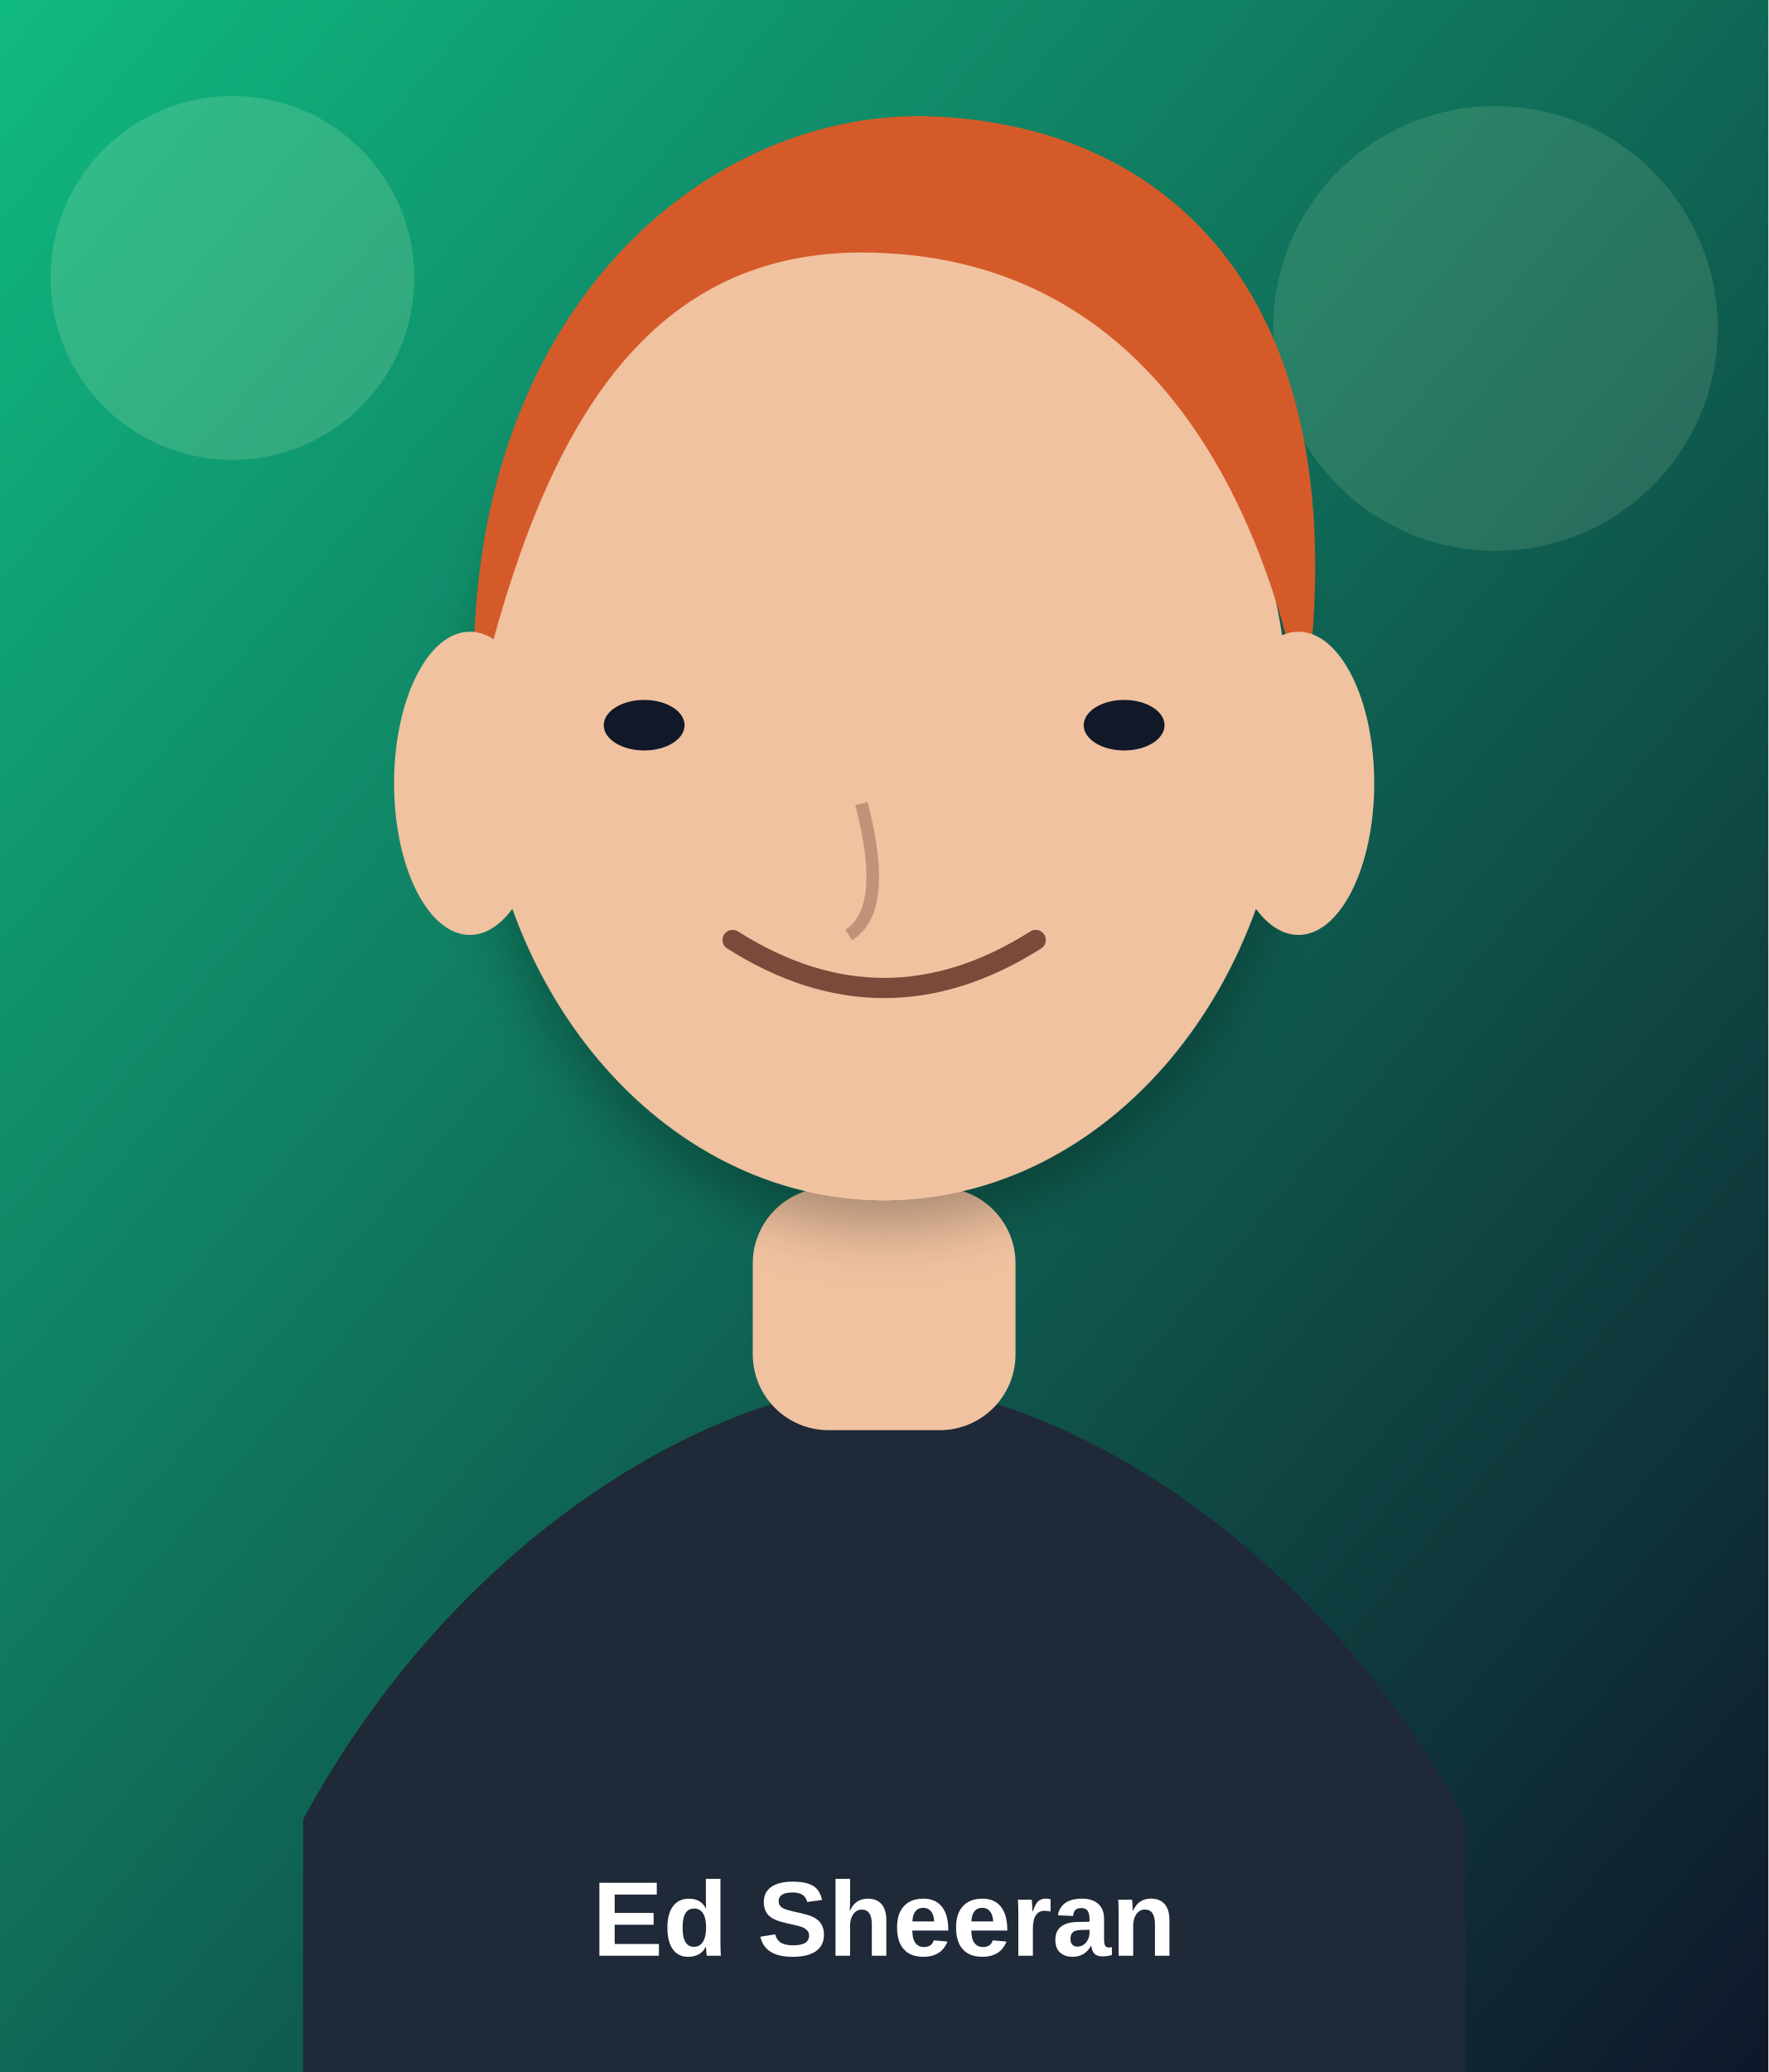
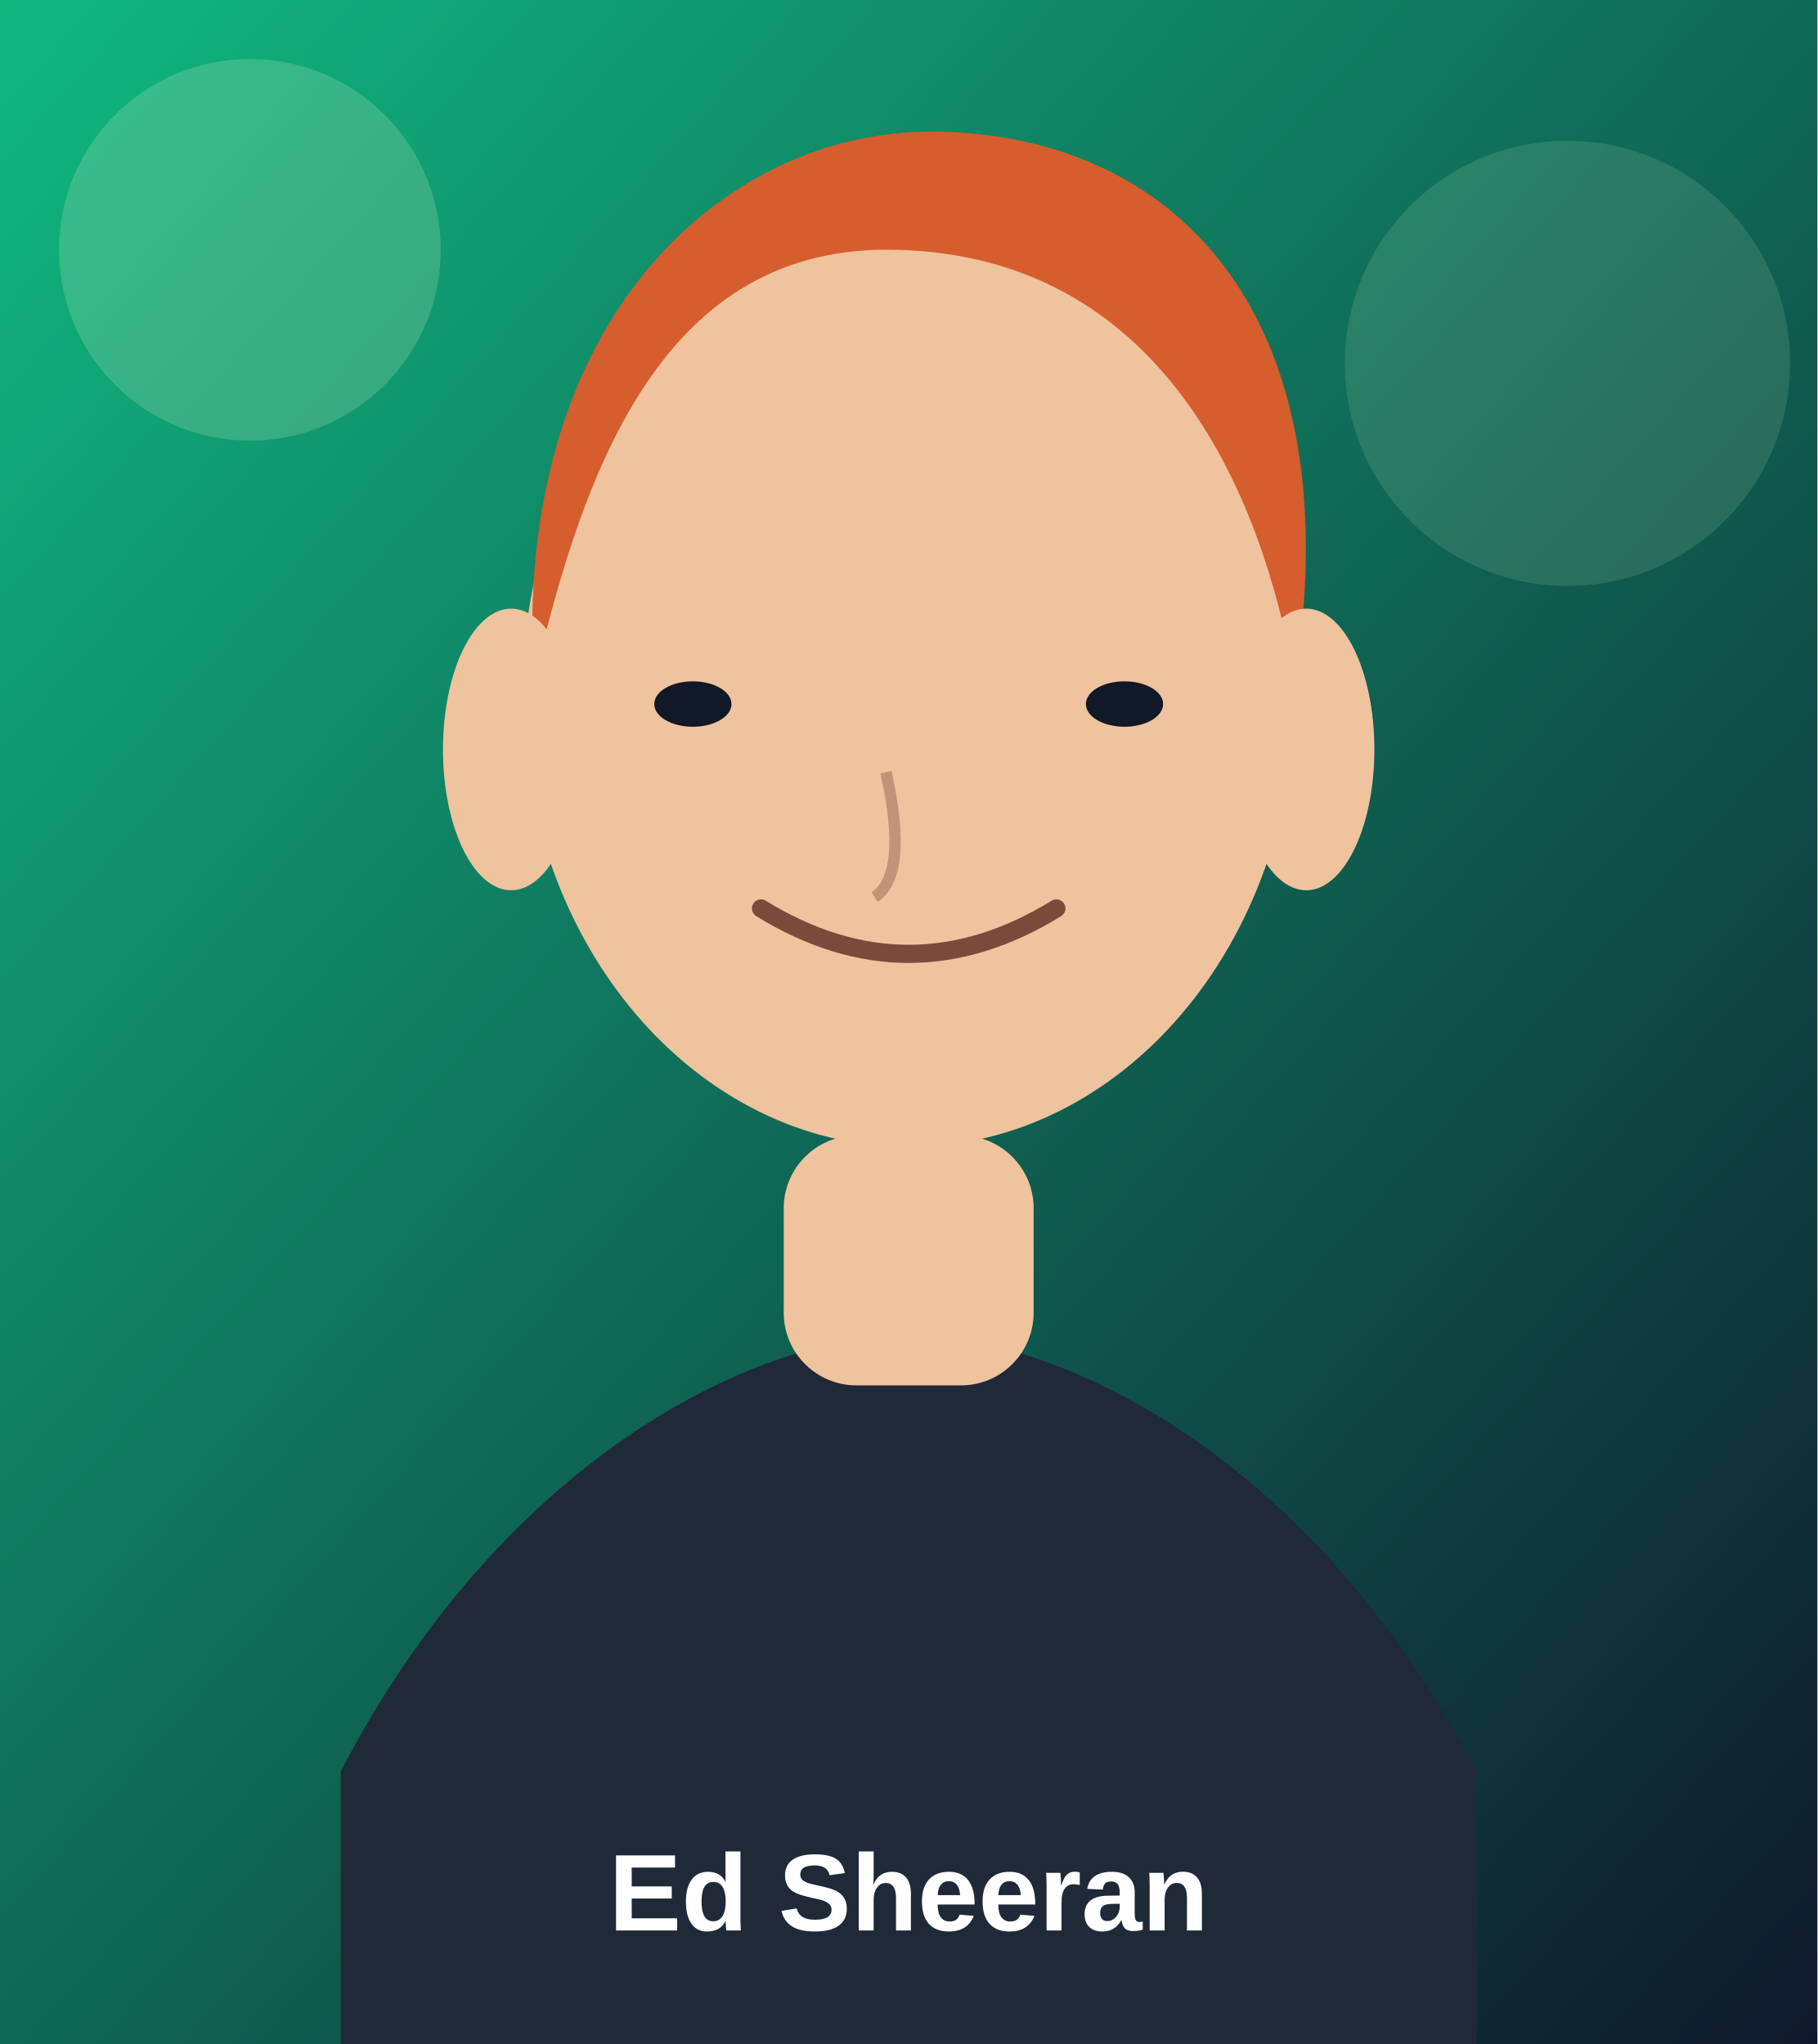
- <svg xmlns="http://www.w3.org/2000/svg" width="700" height="820" viewBox="0 0 700 820">
+ <svg xmlns="http://www.w3.org/2000/svg" width="800" height="900" viewBox="0 0 800 900">
  <defs>
-     <linearGradient id="g" x1="0" y1="0" x2="1" y2="1">
+     <linearGradient id="bg" x1="0" y1="0" x2="1" y2="1">
      <stop offset="0%" stop-color="#10b981" />
      <stop offset="100%" stop-color="#0f172a" />
    </linearGradient>
-     <filter id="sh" x="-20%" y="-20%" width="140%" height="140%">
-       <feDropShadow dx="0" dy="10" stdDeviation="12" flood-opacity="0.30" />
-     </filter>
  </defs>
-   <rect width="700" height="820" fill="url(#g)" />
-   <circle cx="92" cy="110" r="72" fill="#ecfccb" opacity="0.16" />
-   <circle cx="592" cy="130" r="88" fill="#ecfccb" opacity="0.12" />
-   <path d="M120 720 C184 602 290 548 350 548 C410 548 516 602 580 720 L580 820 L120 820 Z" fill="#1f2937" />
-   <rect x="298" y="470" width="104" height="96" rx="30" fill="#f0c2a0" />
-   <ellipse cx="350" cy="285" rx="160" ry="190" fill="#f0c2a0" filter="url(#sh)" />
-   <path d="M188 282 C180 128 276 44 367 46 C468 49 540 124 516 282 C501 201 457 103 346 100 C248 97 211 184 188 282 Z" fill="#d55a2a" />
-   <ellipse cx="255" cy="287" rx="16" ry="10" fill="#111827" />
-   <ellipse cx="445" cy="287" rx="16" ry="10" fill="#111827" />
-   <path d="M290 372 Q350 410 410 372" fill="none" stroke="#7c4a3a" stroke-width="8" stroke-linecap="round" />
-   <path d="M341 318 Q352 360 336 370" fill="none" stroke="#9a6b57" stroke-width="5" opacity="0.55" />
-   <ellipse cx="186" cy="310" rx="30" ry="60" fill="#f0c2a0" />
-   <ellipse cx="514" cy="310" rx="30" ry="60" fill="#f0c2a0" />
-   <text x="350" y="774" font-size="42" font-family="Arial, Helvetica, sans-serif" text-anchor="middle" fill="#ffffff" font-weight="700">Ed Sheeran</text>
+   <rect width="800" height="900" fill="url(#bg)" />
+   <circle cx="110" cy="110" r="84" fill="#ecfccb" opacity="0.18" />
+   <circle cx="690" cy="160" r="98" fill="#ecfccb" opacity="0.12" />
+   <path d="M150 780 C220 645 330 588 400 588 C470 588 580 645 650 780 L650 900 L150 900 Z" fill="#1f2937" />
+   <rect x="345" y="500" width="110" height="110" rx="32" fill="#efc39e" />
+   <ellipse cx="400" cy="305" rx="170" ry="200" fill="#efc39e" />
+   <path d="M235 300 C225 140 320 55 415 58 C520 61 595 141 570 300 C555 214 510 113 395 110 C292 107 257 206 235 300 Z" fill="#d65d2d" />
+   <ellipse cx="305" cy="310" rx="17" ry="10" fill="#111827" />
+   <ellipse cx="495" cy="310" rx="17" ry="10" fill="#111827" />
+   <path d="M335 400 Q400 440 465 400" fill="none" stroke="#7c4a3a" stroke-width="8" stroke-linecap="round" />
+   <path d="M390 340 Q400 385 385 395" fill="none" stroke="#9a6b57" stroke-width="5" opacity="0.55" />
+   <ellipse cx="225" cy="330" rx="30" ry="62" fill="#efc39e" />
+   <ellipse cx="575" cy="330" rx="30" ry="62" fill="#efc39e" />
+   <text x="400" y="850" font-size="48" font-family="Arial, Helvetica, sans-serif" text-anchor="middle" fill="#ffffff" font-weight="700">Ed Sheeran</text>
</svg>
